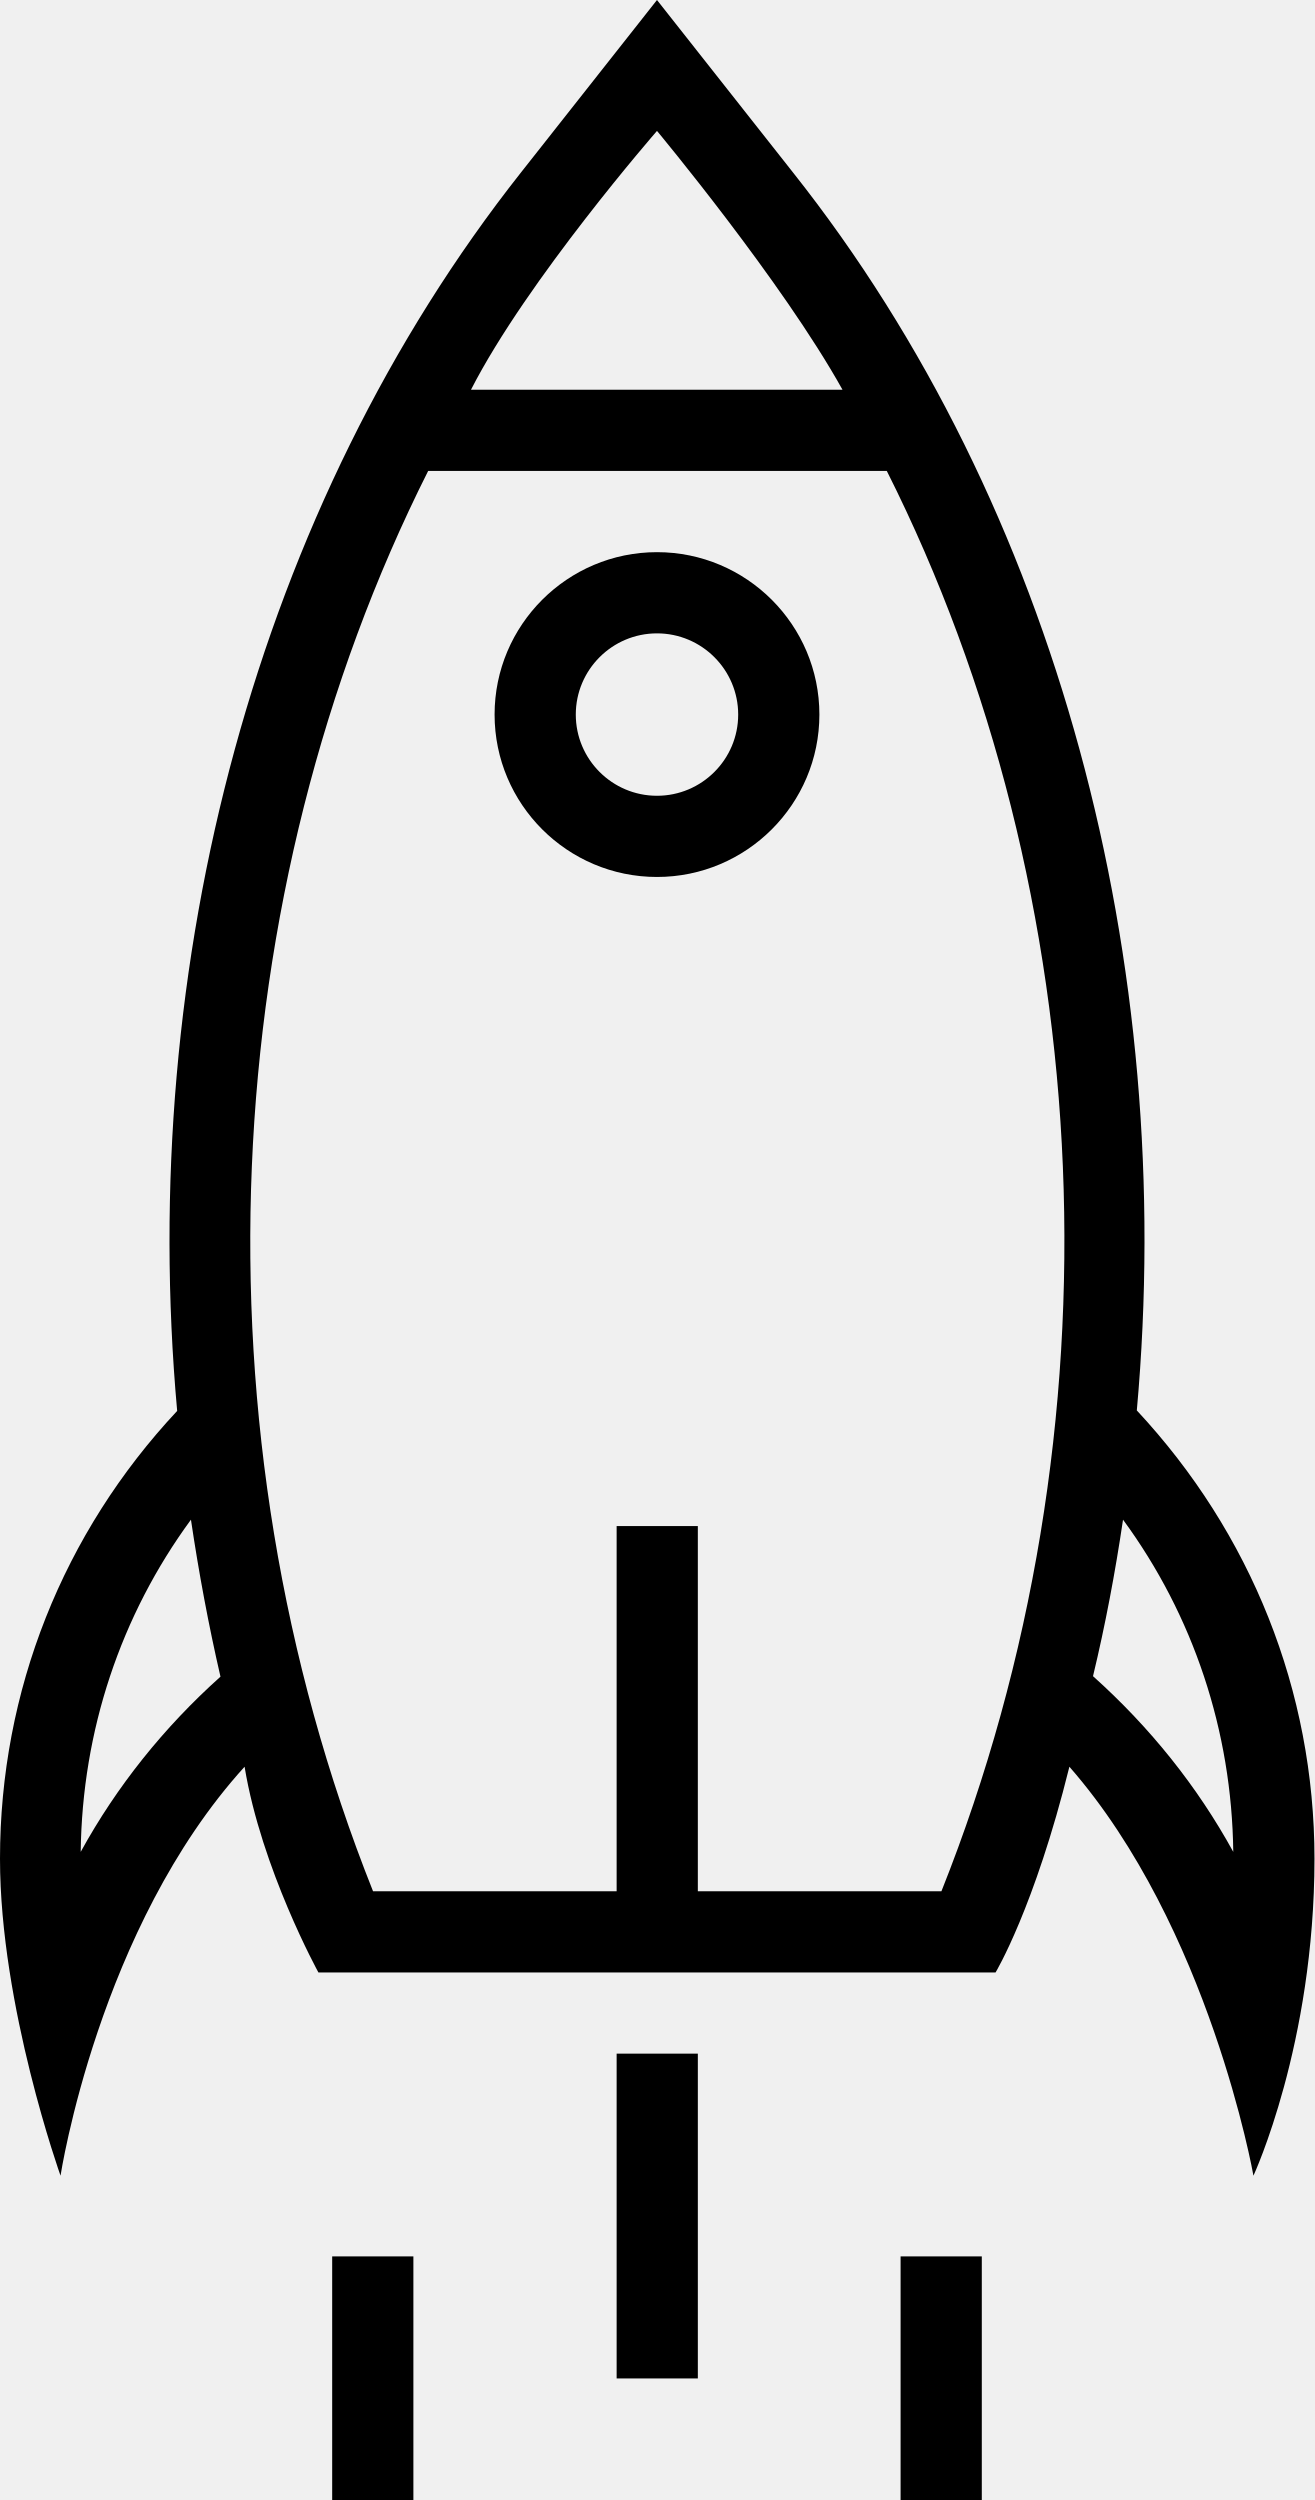
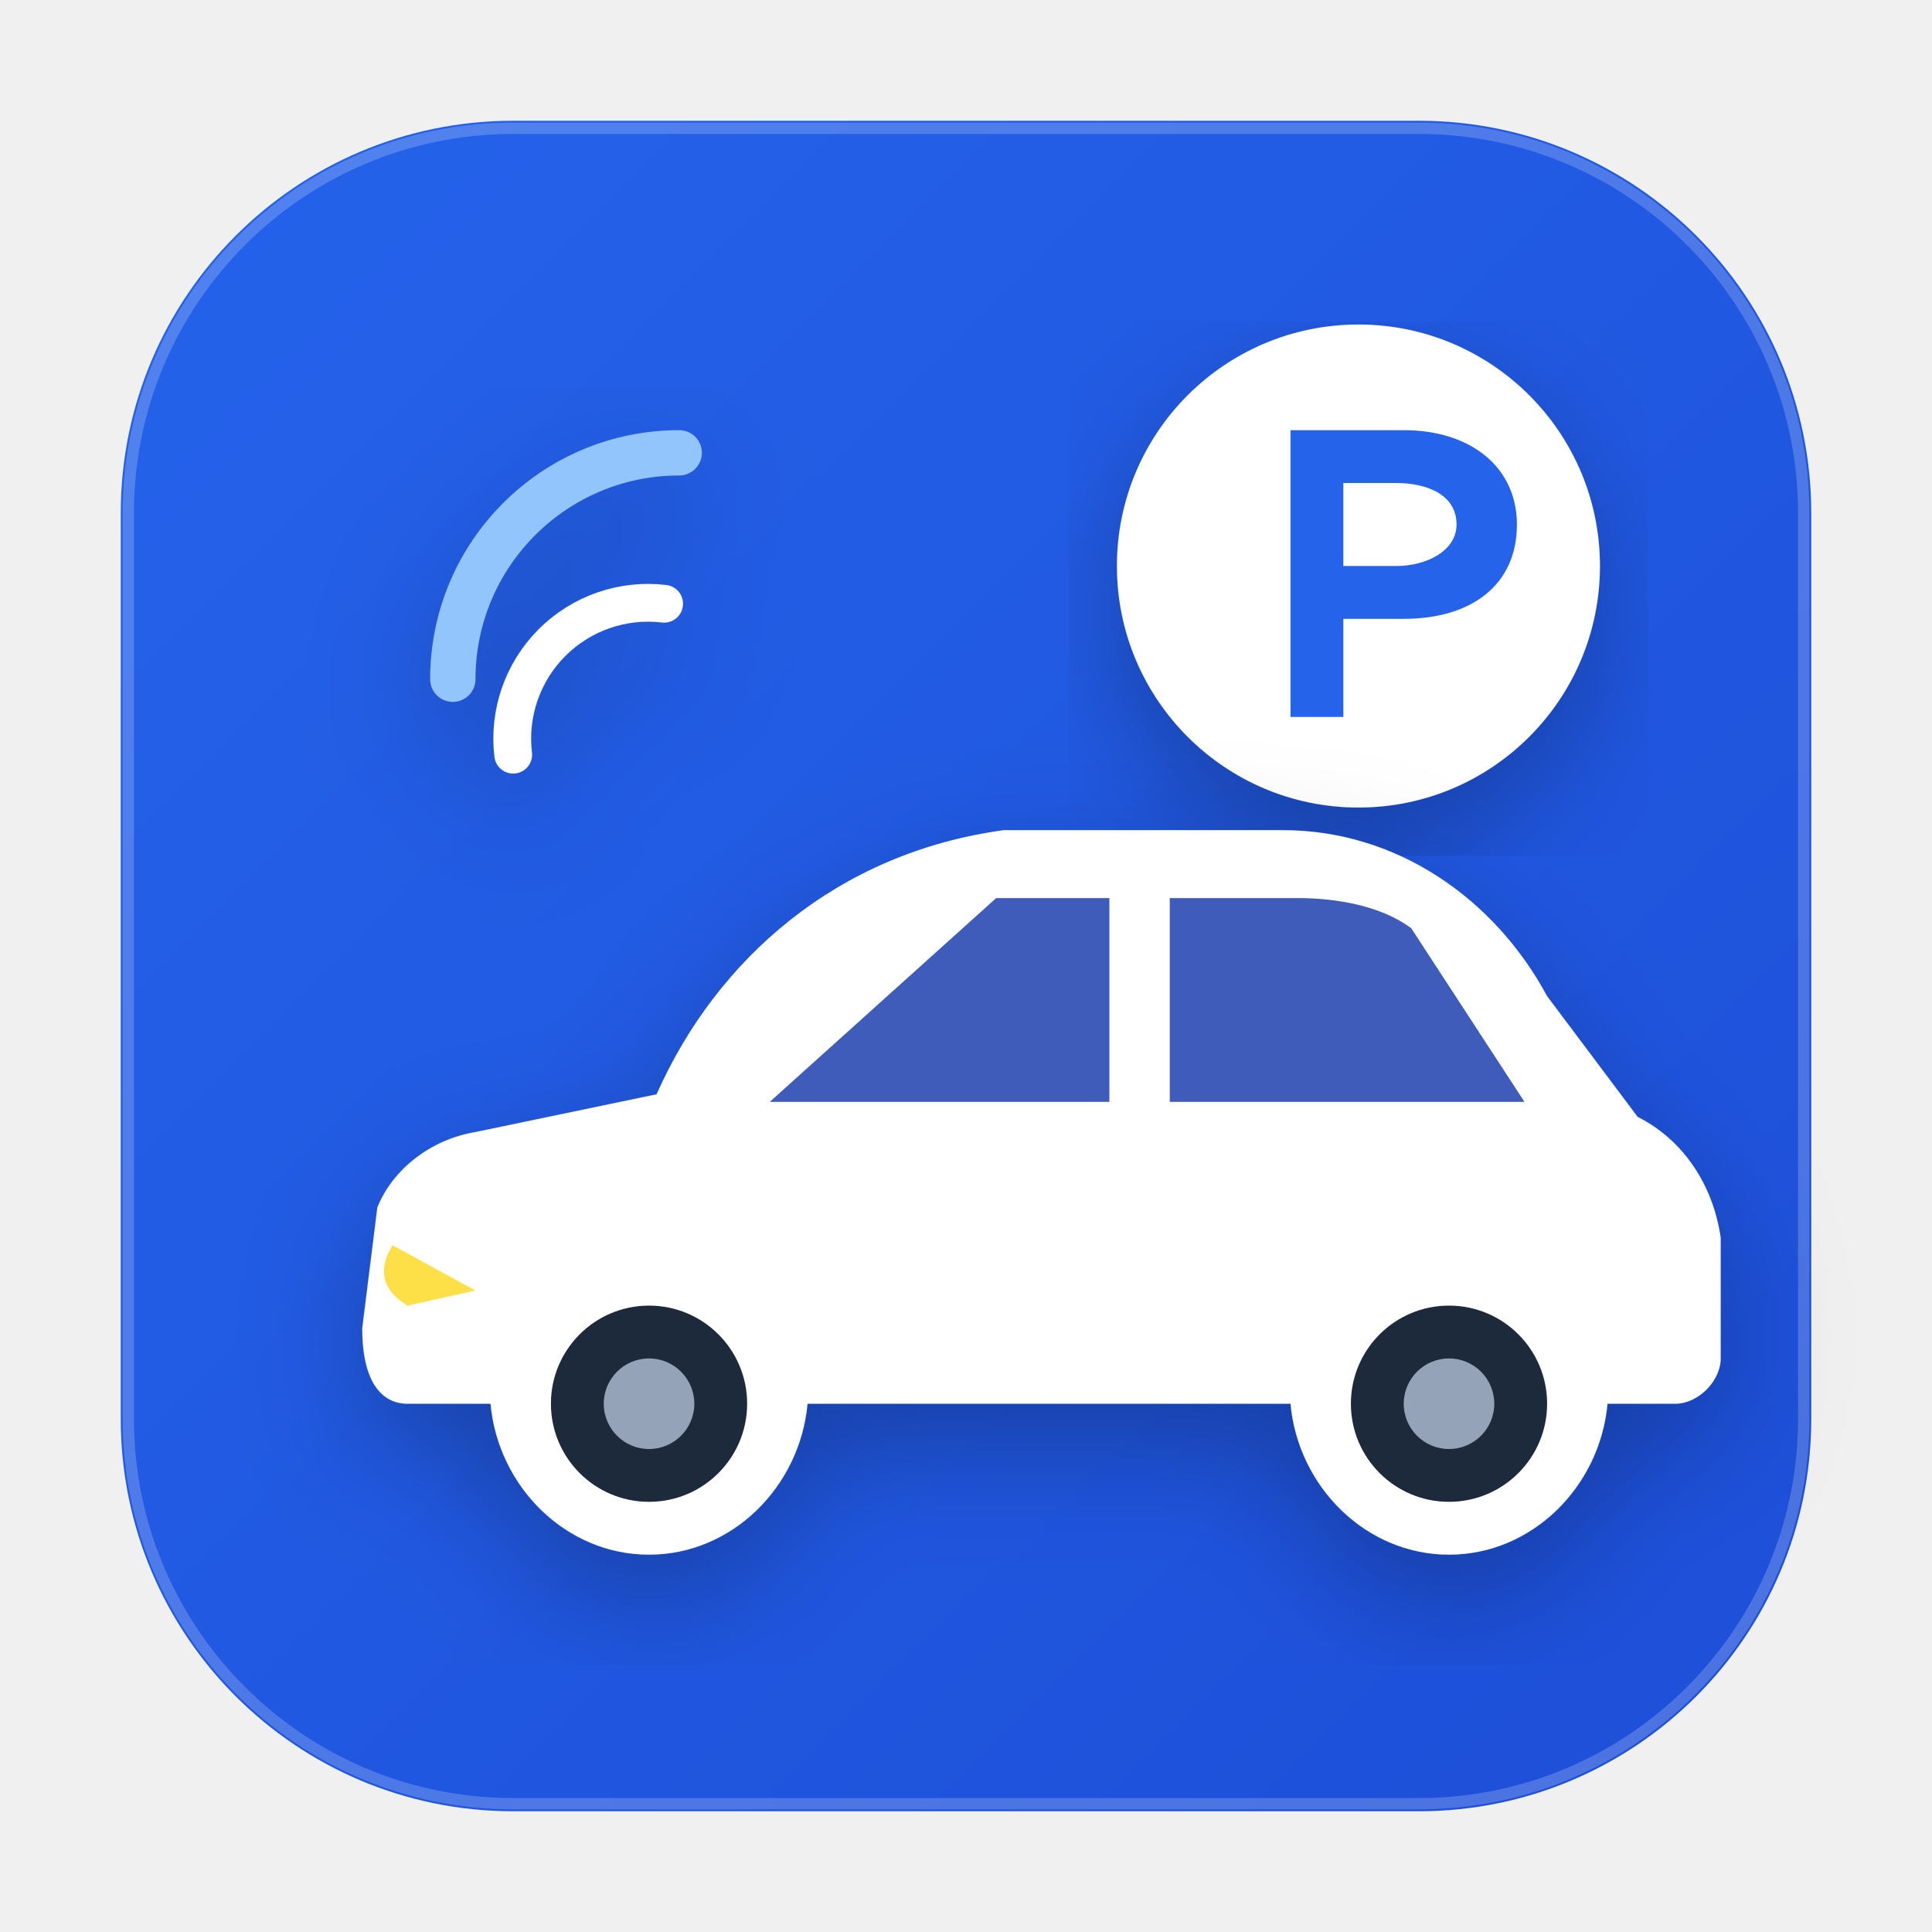
- <svg xmlns="http://www.w3.org/2000/svg" version="1.1" id="Layer_1" x="0px" y="0px" viewBox="0 0 267.1 508" style="enable-background:new 0 0 267.1 508;" xml:space="preserve">
-   <g>
-     <path d="M231,286.6c8.2-90.9-16-183.6-69.9-251.6L133.5,0l-27.6,35C52.1,103.1,27.8,195.8,36,286.7c-23.2,24.8-36,56.9-36,91   c0,30,12.3,64.4,12.3,64.4S20,391.7,49.7,359c3.4,20.7,15,41.8,15,41.8h137.6c0,0,7.9-13.1,15-41.8c28.5,32.6,37.4,83.1,37.4,83.1   s12.4-26.7,12.4-64.4C267.1,343.6,254.2,311.5,231,286.6z M16.4,376.3c0.3-24.6,8.1-48,22.4-67.5c1.6,10.8,3.6,21.5,6,31.9   C33.3,351,23.7,363,16.4,376.3z M133.5,26.6c0,0,25.4,30.5,37.7,52.6H95.7C107.1,56.9,133.5,26.6,133.5,26.6z M191.3,384.3h-49.5   v-74.2h-16.5v74.2H75.8C38.4,290.5,43.8,181.6,87,95.7h93.2C223.4,181.6,228.7,290.5,191.3,384.3z M222.1,340.6   c2.5-10.4,4.5-21,6.1-31.8c14.3,19.5,22.1,42.9,22.4,67.5C243.3,363,233.7,351,222.1,340.6z" />
-     <path d="M133.5,112.2c-18.2,0-33,14.8-33,33s14.8,33,33,33s33-14.8,33-33S151.7,112.2,133.5,112.2z M133.5,161.7   c-9.1,0-16.5-7.4-16.5-16.5s7.4-16.5,16.5-16.5s16.5,7.4,16.5,16.5S142.6,161.7,133.5,161.7z" />
-     <rect x="125.3" y="417.3" width="16.5" height="66" />
-     <rect x="183" y="458.5" width="16.5" height="49.5" />
-     <rect x="67.5" y="458.5" width="16.5" height="49.5" />
+ <svg xmlns="http://www.w3.org/2000/svg" viewBox="0 0 512 512" width="100%" height="100%">
+   <defs>
+     <linearGradient id="bgGrad" x1="0%" y1="0%" x2="100%" y2="100%">
+       <stop offset="0%" stop-color="#2563eb" />
+       <stop offset="100%" stop-color="#1d4ed8" />
+     </linearGradient>
+     <linearGradient id="pGrad" x1="0%" y1="0%" x2="100%" y2="100%">
+       <stop offset="0%" stop-color="#60a5fa" />
+       <stop offset="100%" stop-color="#3b82f6" />
+     </linearGradient>
+     <filter id="shadow" x="-10%" y="-10%" width="120%" height="120%">
+       <feDropShadow dx="0" dy="12" stdDeviation="16" flood-color="#000000" flood-opacity="0.25" />
+     </filter>
+   </defs>
+   <rect x="32" y="32" width="448" height="448" rx="104" fill="url(#bgGrad)" />
+   <rect x="34" y="34" width="444" height="444" rx="102" fill="none" stroke="#ffffff" stroke-width="3" stroke-opacity="0.2" />
+   <g filter="url(#shadow)">
+     <circle cx="360" cy="150" r="64" fill="#ffffff" />
+     <path d="M342 114 h30 c18 0 30 10 30 25 c0 16 -12 25 -30 25 h-16 v26 h-14 z M356 128 v22 h14 c8 0 16 -4 16 -11 c0 -8 -8 -11 -16 -11 z" fill="#2563eb" />
+   </g>
+   <g filter="url(#shadow)">
+     <path d="M120 180 A 60 60 0 0 1 180 120" fill="none" stroke="#93c5fd" stroke-width="12" stroke-linecap="round" />
+     <path d="M136 200 A 36 36 0 0 1 176 160" fill="none" stroke="#ffffff" stroke-width="10" stroke-linecap="round" />
+     <path d="M 96 352              L 100 320              C 104 310 114 302 126 300              L 174 290              C 190 254 222 226 266 220              L 340 220              C 370 220 396 238 410 264              L 434 296              C 446 302 454 314 456 328              L 456 360              C 456 366 450 372 444 372              L 426 372              C 424 394 406 412 384 412              C 362 412 344 394 342 372              L 214 372              C 212 394 194 412 172 412              C 150 412 132 394 130 372              L 108 372              C 101 372 96 366 96 352 Z" fill="#ffffff" />
+     <path d="M 264 238              L 204 292              L 294 292              L 294 238 Z" fill="#1e40af" opacity="0.85" />
+     <path d="M 310 238              L 310 292              L 404 292              L 374 246              C 366 240 354 238 344 238 Z" fill="#1e40af" opacity="0.85" />
+     <circle cx="172" cy="372" r="26" fill="#1e293b" />
+     <circle cx="172" cy="372" r="12" fill="#94a3b8" />
+     <circle cx="384" cy="372" r="26" fill="#1e293b" />
+     <circle cx="384" cy="372" r="12" fill="#94a3b8" />
+     <path d="M 104 330 Q 98 340 108 346 L 126 342 Z" fill="#fde047" />
  </g>
</svg>
